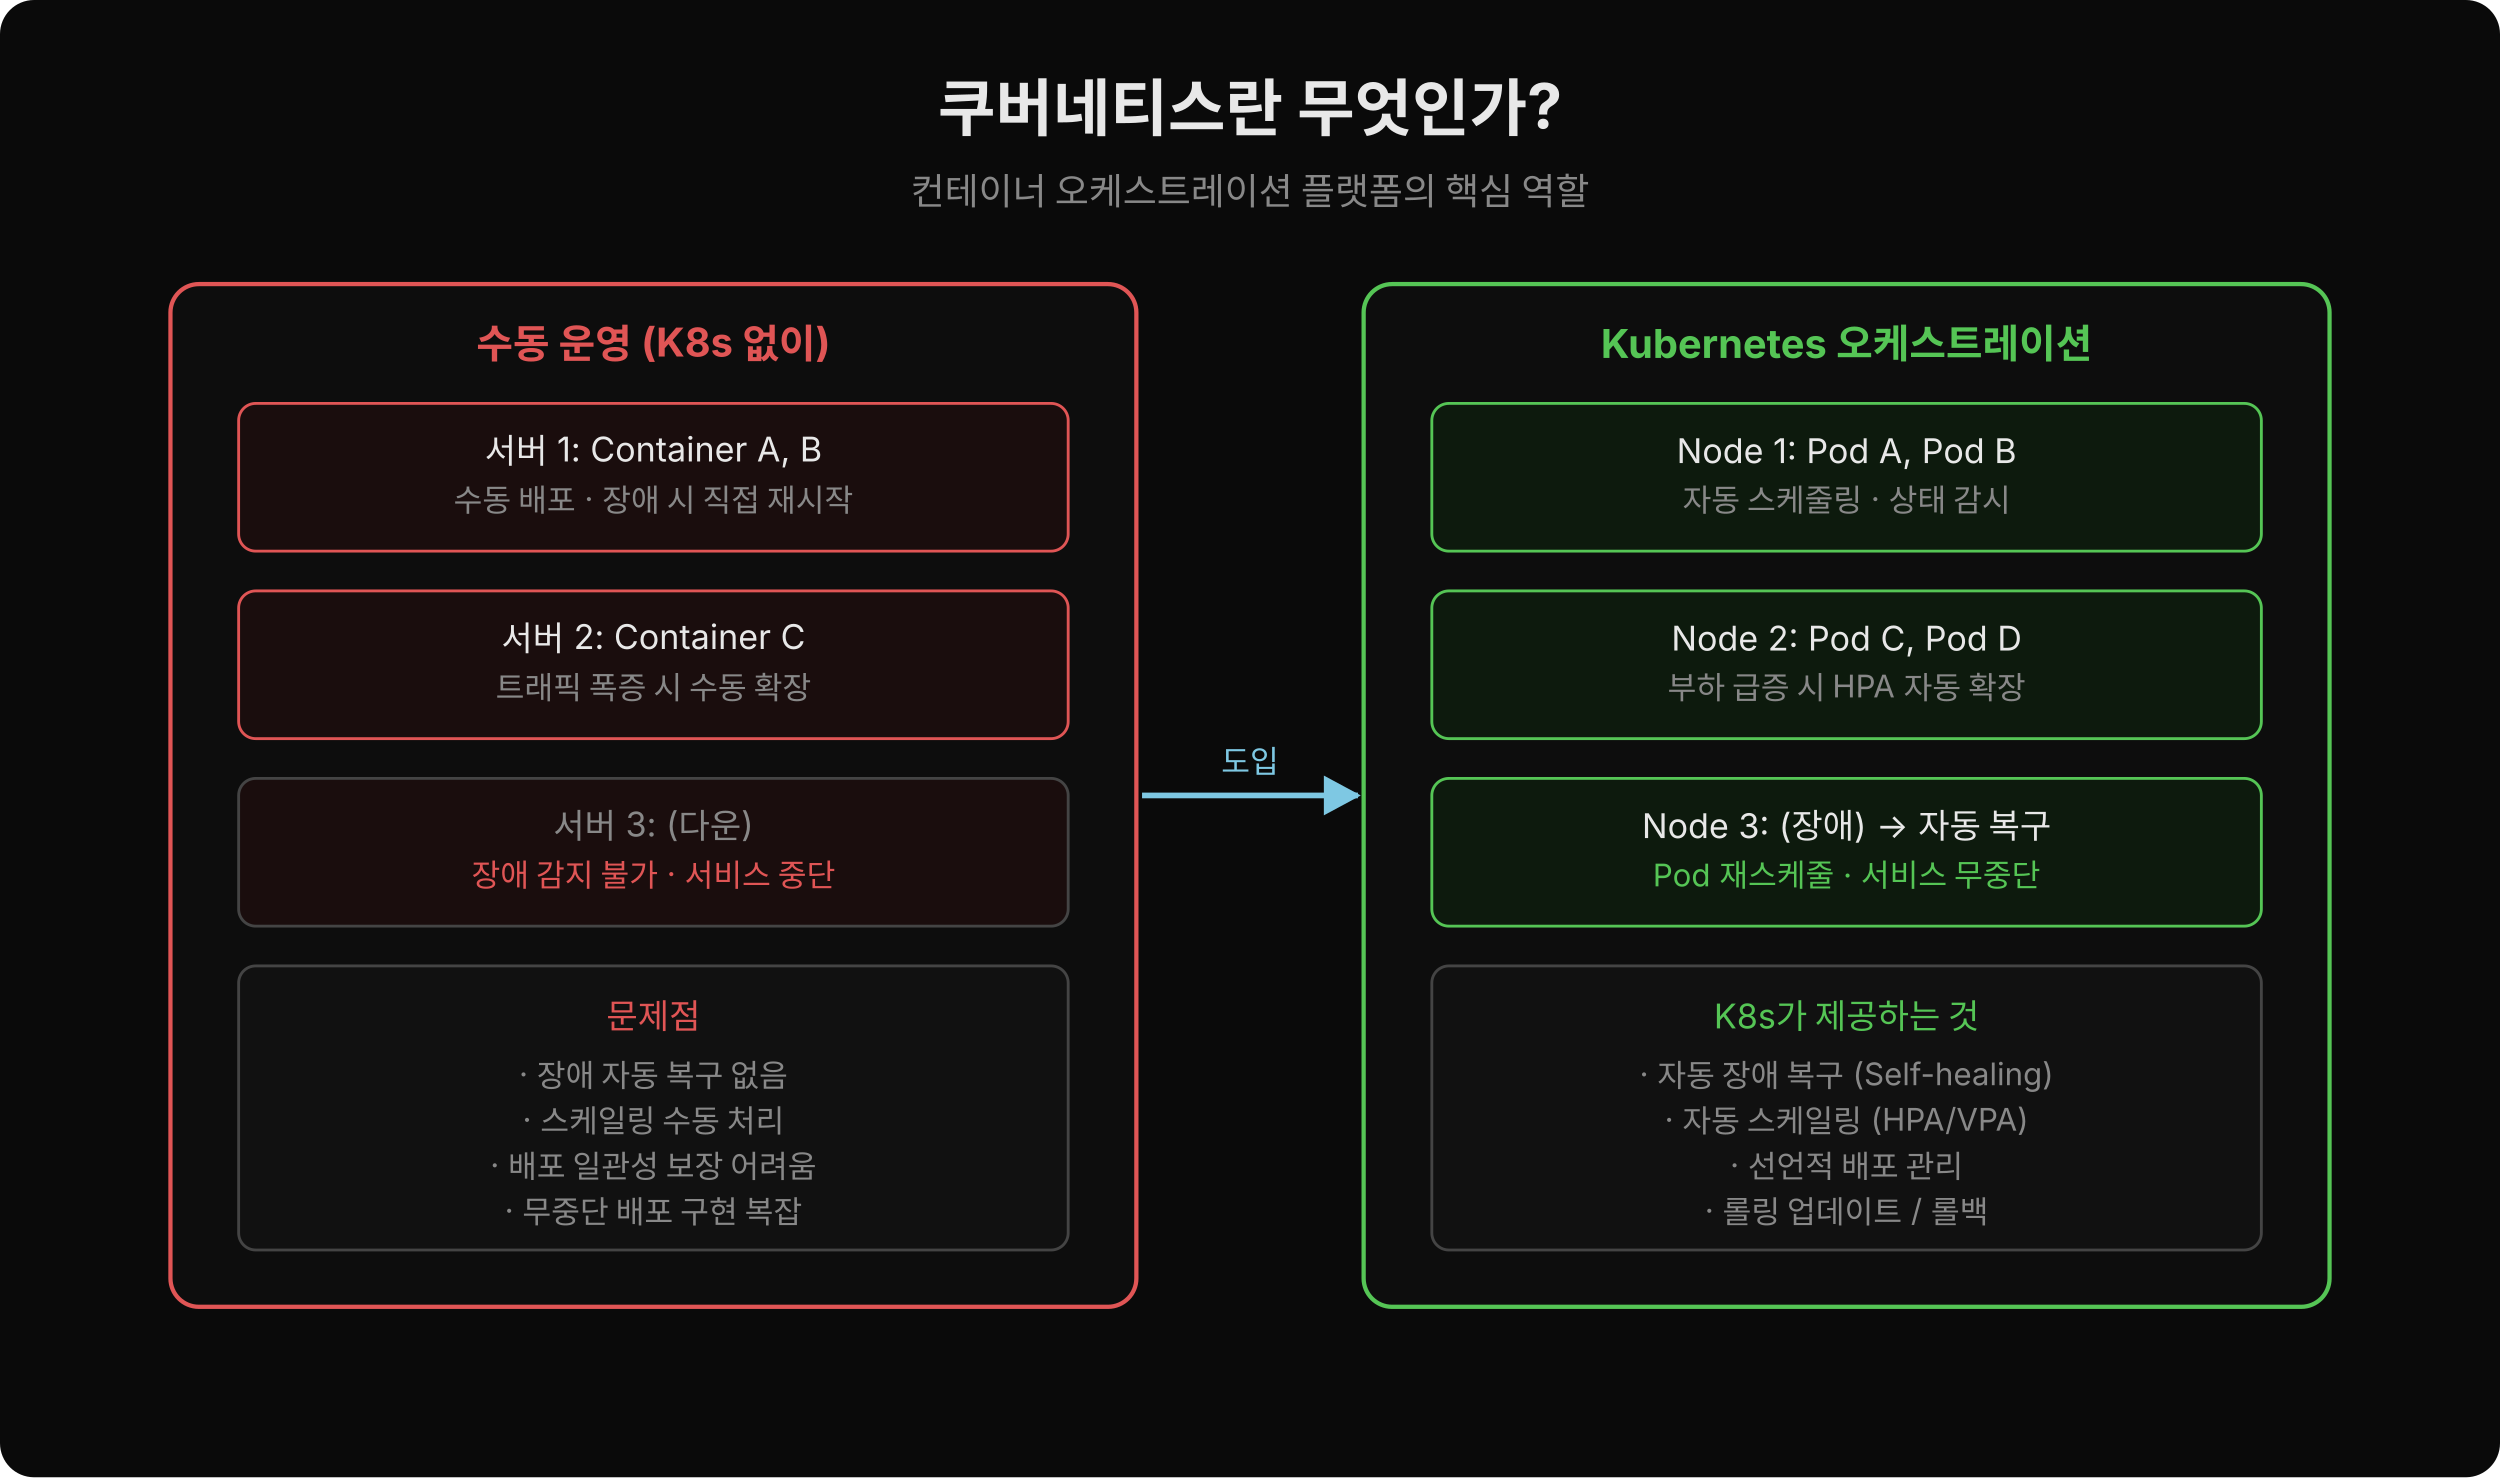
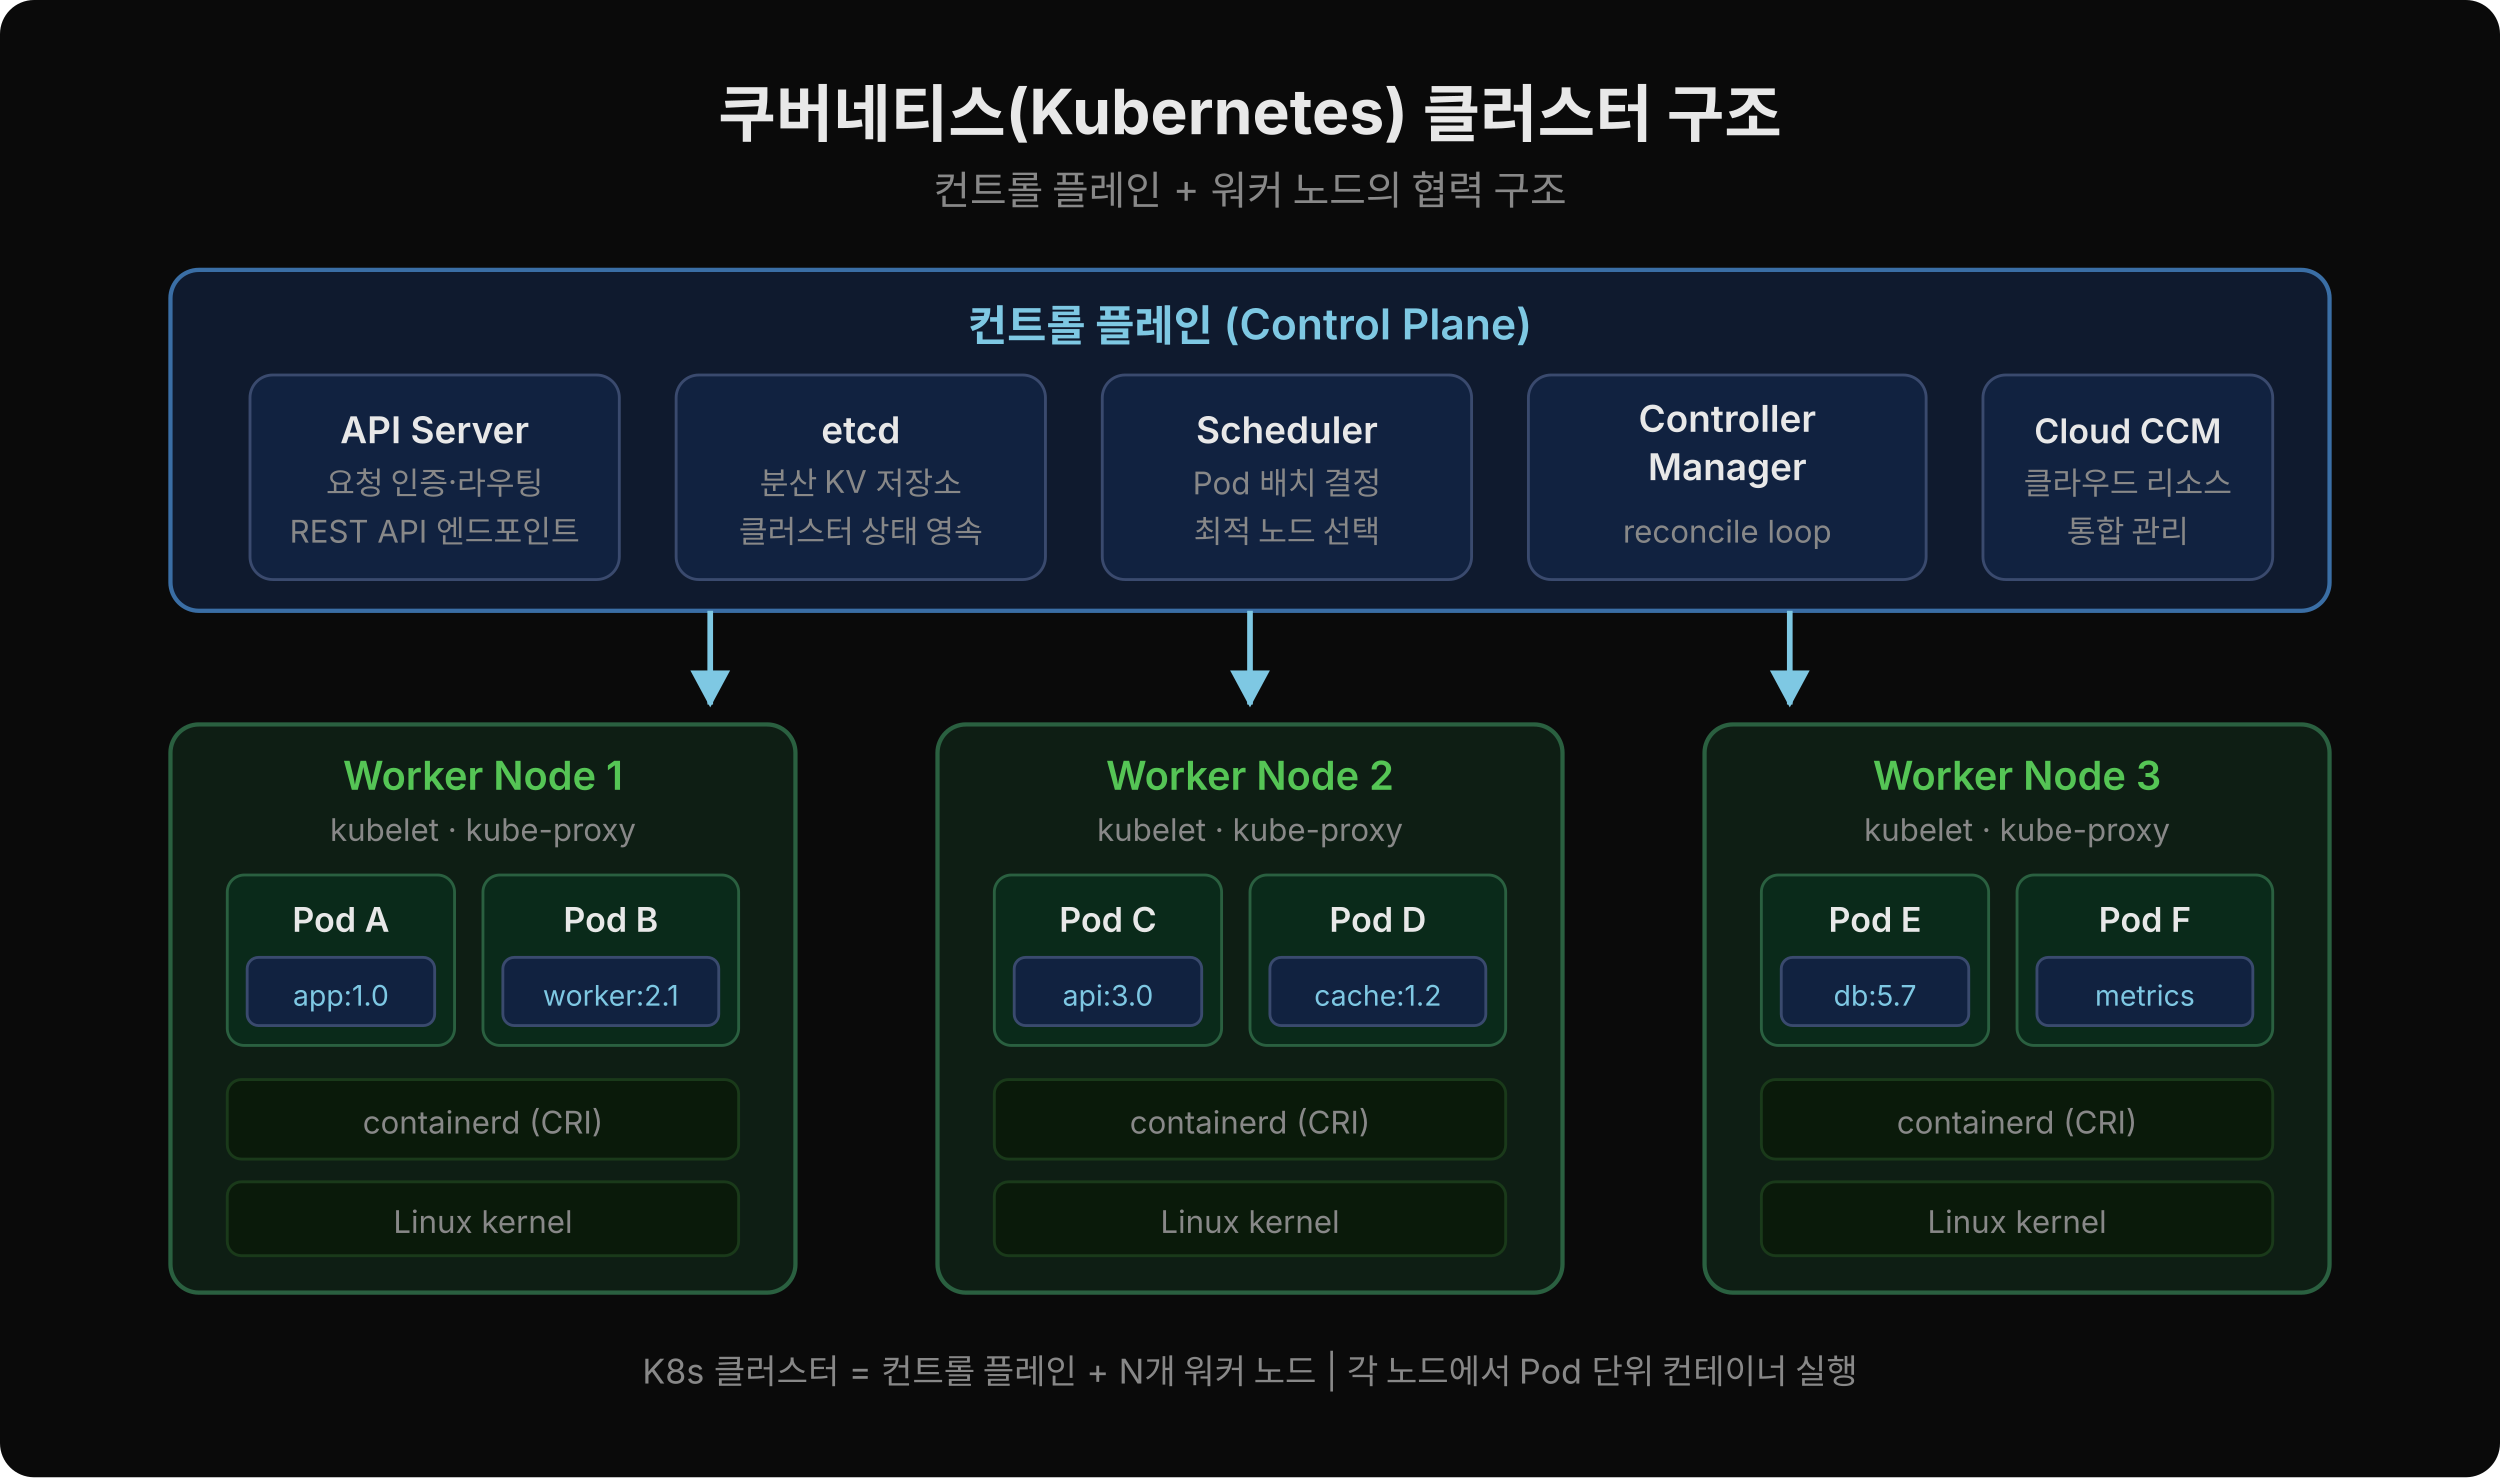
<svg xmlns="http://www.w3.org/2000/svg" width="880" height="520" viewBox="0 0 880 520">
  <defs>
-     <marker id="arr" viewBox="0 0 14 14" refX="12" refY="7" markerUnits="userSpaceOnUse" markerWidth="14" markerHeight="14" orient="auto">
+     <marker id="arr1" viewBox="0 0 14 14" refX="12" refY="7" markerUnits="userSpaceOnUse" markerWidth="14" markerHeight="14" orient="auto">
      <path d="M 0 0 L 13 7 L 0 14 z" fill="#7ec8e3" />
    </marker>
  </defs>
  <rect width="880" height="520" fill="#0a0a0a" rx="12" />
-   <text x="440" y="46" text-anchor="middle" font-family="'Wanted Sans Variable','Wanted Sans',-apple-system,sans-serif" font-size="22" font-weight="700" fill="#e8e8e8">쿠버네티스란 무엇인가?</text>
-   <text x="440" y="72" text-anchor="middle" font-family="'Wanted Sans Variable','Wanted Sans',-apple-system,sans-serif" font-size="13" fill="#888">컨테이너 오케스트레이션 플랫폼의 핵심 역할</text>
-   <rect x="60" y="100" width="340" height="360" rx="10" fill="#0d0d0d" stroke="#e05555" stroke-width="1.5" />
-   <text x="230" y="126" text-anchor="middle" font-family="'Wanted Sans Variable','Wanted Sans',-apple-system,sans-serif" font-size="14" font-weight="700" fill="#e05555">수동 운영 (K8s 없이)</text>
-   <rect x="84" y="142" width="292" height="52" rx="6" fill="#1a0d0d" stroke="#e05555" stroke-width="1" />
-   <text x="230" y="163" text-anchor="middle" font-family="'Wanted Sans Variable','Wanted Sans',-apple-system,sans-serif" font-size="12" fill="#e8e8e8">서버 1: Container A, B</text>
-   <text x="230" y="180" text-anchor="middle" font-family="'Wanted Sans Variable','Wanted Sans',-apple-system,sans-serif" font-size="11" fill="#888">수동 배포 · 장애 시 직접 재시작</text>
-   <rect x="84" y="208" width="292" height="52" rx="6" fill="#1a0d0d" stroke="#e05555" stroke-width="1" />
-   <text x="230" y="229" text-anchor="middle" font-family="'Wanted Sans Variable','Wanted Sans',-apple-system,sans-serif" font-size="12" fill="#e8e8e8">서버 2: Container C</text>
-   <text x="230" y="246" text-anchor="middle" font-family="'Wanted Sans Variable','Wanted Sans',-apple-system,sans-serif" font-size="11" fill="#888">트래픽 폭증 시 수동 확장</text>
-   <rect x="84" y="274" width="292" height="52" rx="6" fill="#1a0d0d" stroke="#444" stroke-width="1" />
-   <text x="230" y="295" text-anchor="middle" font-family="'Wanted Sans Variable','Wanted Sans',-apple-system,sans-serif" font-size="12" fill="#888">서버 3: (다운)</text>
-   <text x="230" y="312" text-anchor="middle" font-family="'Wanted Sans Variable','Wanted Sans',-apple-system,sans-serif" font-size="11" fill="#e05555">장애 감지 불가 · 서비스 중단</text>
-   <rect x="84" y="340" width="292" height="100" rx="6" fill="#111" stroke="#444" stroke-width="1" />
-   <text x="230" y="362" text-anchor="middle" font-family="'Wanted Sans Variable','Wanted Sans',-apple-system,sans-serif" font-size="12" fill="#e05555">문제점</text>
-   <text x="230" y="382" text-anchor="middle" font-family="'Wanted Sans Variable','Wanted Sans',-apple-system,sans-serif" font-size="11" fill="#888">· 장애 자동 복구 없음</text>
-   <text x="230" y="398" text-anchor="middle" font-family="'Wanted Sans Variable','Wanted Sans',-apple-system,sans-serif" font-size="11" fill="#888">· 스케일링 수동 처리</text>
-   <text x="230" y="414" text-anchor="middle" font-family="'Wanted Sans Variable','Wanted Sans',-apple-system,sans-serif" font-size="11" fill="#888">· 배포 일관성 보장 어려움</text>
-   <text x="230" y="430" text-anchor="middle" font-family="'Wanted Sans Variable','Wanted Sans',-apple-system,sans-serif" font-size="11" fill="#888">· 무중단 배포 구현 복잡</text>
-   <rect x="480" y="100" width="340" height="360" rx="10" fill="#0d0d0d" stroke="#55c555" stroke-width="1.5" />
-   <text x="650" y="126" text-anchor="middle" font-family="'Wanted Sans Variable','Wanted Sans',-apple-system,sans-serif" font-size="14" font-weight="700" fill="#55c555">Kubernetes 오케스트레이션</text>
-   <rect x="504" y="142" width="292" height="52" rx="6" fill="#0d1a0d" stroke="#55c555" stroke-width="1" />
-   <text x="650" y="163" text-anchor="middle" font-family="'Wanted Sans Variable','Wanted Sans',-apple-system,sans-serif" font-size="12" fill="#e8e8e8">Node 1: Pod A, Pod B</text>
-   <text x="650" y="180" text-anchor="middle" font-family="'Wanted Sans Variable','Wanted Sans',-apple-system,sans-serif" font-size="11" fill="#888">자동 스케줄링 · 상태 감시</text>
-   <rect x="504" y="208" width="292" height="52" rx="6" fill="#0d1a0d" stroke="#55c555" stroke-width="1" />
-   <text x="650" y="229" text-anchor="middle" font-family="'Wanted Sans Variable','Wanted Sans',-apple-system,sans-serif" font-size="12" fill="#e8e8e8">Node 2: Pod C, Pod D</text>
-   <text x="650" y="246" text-anchor="middle" font-family="'Wanted Sans Variable','Wanted Sans',-apple-system,sans-serif" font-size="11" fill="#888">부하 급증 시 HPA 자동 확장</text>
-   <rect x="504" y="274" width="292" height="52" rx="6" fill="#0d1a0d" stroke="#55c555" stroke-width="1" />
-   <text x="650" y="295" text-anchor="middle" font-family="'Wanted Sans Variable','Wanted Sans',-apple-system,sans-serif" font-size="12" fill="#e8e8e8">Node 3: (장애) → 자동 복구</text>
-   <text x="650" y="312" text-anchor="middle" font-family="'Wanted Sans Variable','Wanted Sans',-apple-system,sans-serif" font-size="11" fill="#55c555">Pod 재스케줄 · 서비스 무중단</text>
-   <rect x="504" y="340" width="292" height="100" rx="6" fill="#111" stroke="#444" stroke-width="1" />
-   <text x="650" y="362" text-anchor="middle" font-family="'Wanted Sans Variable','Wanted Sans',-apple-system,sans-serif" font-size="12" fill="#55c555">K8s가 제공하는 것</text>
-   <text x="650" y="382" text-anchor="middle" font-family="'Wanted Sans Variable','Wanted Sans',-apple-system,sans-serif" font-size="11" fill="#888">· 자동 장애 복구 (Self-healing)</text>
-   <text x="650" y="398" text-anchor="middle" font-family="'Wanted Sans Variable','Wanted Sans',-apple-system,sans-serif" font-size="11" fill="#888">· 자동 스케일링 (HPA/VPA)</text>
-   <text x="650" y="414" text-anchor="middle" font-family="'Wanted Sans Variable','Wanted Sans',-apple-system,sans-serif" font-size="11" fill="#888">· 선언적 배포 관리</text>
-   <text x="650" y="430" text-anchor="middle" font-family="'Wanted Sans Variable','Wanted Sans',-apple-system,sans-serif" font-size="11" fill="#888">· 롤링 업데이트 / 롤백</text>
-   <line x1="402" y1="280" x2="478" y2="280" stroke="#7ec8e3" stroke-width="2" marker-end="url(#arr)" />
-   <text x="440" y="272" text-anchor="middle" font-family="'Wanted Sans Variable','Wanted Sans',-apple-system,sans-serif" font-size="11" fill="#7ec8e3">도입</text>
+   <text x="440" y="48" font-family="'Wanted Sans Variable','Wanted Sans',-apple-system,sans-serif" font-size="22" font-weight="700" fill="#e8e8e8" text-anchor="middle">쿠버네티스(Kubernetes) 클러스터 구조</text>
+   <text x="440" y="72" font-family="'Wanted Sans Variable','Wanted Sans',-apple-system,sans-serif" font-size="14" fill="#888" text-anchor="middle">컨트롤 플레인 + 워커 노드의 협력 구조</text>
+   <rect x="60" y="95" width="760" height="120" rx="10" fill="#0f1a2e" stroke="#3a6ea5" stroke-width="1.5" />
+   <text x="440" y="120" font-family="'Wanted Sans Variable','Wanted Sans',-apple-system,sans-serif" font-size="15" font-weight="600" fill="#7ec8e3" text-anchor="middle">컨트롤 플레인 (Control Plane)</text>
+   <rect x="88" y="132" width="130" height="72" rx="8" fill="#112240" stroke="#3a4a6e" stroke-width="1" />
+   <text x="153" y="156" font-family="'Wanted Sans Variable','Wanted Sans',-apple-system,sans-serif" font-size="13" font-weight="600" fill="#e8e8e8" text-anchor="middle">API Server</text>
+   <text x="153" y="174" font-family="'Wanted Sans Variable','Wanted Sans',-apple-system,sans-serif" font-size="11" fill="#888" text-anchor="middle">요청 인증·라우팅</text>
+   <text x="153" y="191" font-family="'Wanted Sans Variable','Wanted Sans',-apple-system,sans-serif" font-size="11" fill="#888" text-anchor="middle">REST API 엔드포인트</text>
+   <rect x="238" y="132" width="130" height="72" rx="8" fill="#112240" stroke="#3a4a6e" stroke-width="1" />
+   <text x="303" y="156" font-family="'Wanted Sans Variable','Wanted Sans',-apple-system,sans-serif" font-size="13" font-weight="600" fill="#e8e8e8" text-anchor="middle">etcd</text>
+   <text x="303" y="174" font-family="'Wanted Sans Variable','Wanted Sans',-apple-system,sans-serif" font-size="11" fill="#888" text-anchor="middle">분산 KV 저장소</text>
+   <text x="303" y="191" font-family="'Wanted Sans Variable','Wanted Sans',-apple-system,sans-serif" font-size="11" fill="#888" text-anchor="middle">클러스터 상태 영속</text>
+   <rect x="388" y="132" width="130" height="72" rx="8" fill="#112240" stroke="#3a4a6e" stroke-width="1" />
+   <text x="453" y="156" font-family="'Wanted Sans Variable','Wanted Sans',-apple-system,sans-serif" font-size="13" font-weight="600" fill="#e8e8e8" text-anchor="middle">Scheduler</text>
+   <text x="453" y="174" font-family="'Wanted Sans Variable','Wanted Sans',-apple-system,sans-serif" font-size="11" fill="#888" text-anchor="middle">Pod 배치 결정</text>
+   <text x="453" y="191" font-family="'Wanted Sans Variable','Wanted Sans',-apple-system,sans-serif" font-size="11" fill="#888" text-anchor="middle">최적 노드 선택</text>
+   <rect x="538" y="132" width="140" height="72" rx="8" fill="#112240" stroke="#3a4a6e" stroke-width="1" />
+   <text x="608" y="152" font-family="'Wanted Sans Variable','Wanted Sans',-apple-system,sans-serif" font-size="13" font-weight="600" fill="#e8e8e8" text-anchor="middle">Controller</text>
+   <text x="608" y="169" font-family="'Wanted Sans Variable','Wanted Sans',-apple-system,sans-serif" font-size="13" font-weight="600" fill="#e8e8e8" text-anchor="middle">Manager</text>
+   <text x="608" y="191" font-family="'Wanted Sans Variable','Wanted Sans',-apple-system,sans-serif" font-size="11" fill="#888" text-anchor="middle">reconcile loop</text>
+   <rect x="698" y="132" width="102" height="72" rx="8" fill="#112240" stroke="#3a4a6e" stroke-width="1" />
+   <text x="749" y="156" font-family="'Wanted Sans Variable','Wanted Sans',-apple-system,sans-serif" font-size="12" font-weight="600" fill="#e8e8e8" text-anchor="middle">Cloud CCM</text>
+   <text x="749" y="174" font-family="'Wanted Sans Variable','Wanted Sans',-apple-system,sans-serif" font-size="11" fill="#888" text-anchor="middle">클라우드 리소스</text>
+   <text x="749" y="191" font-family="'Wanted Sans Variable','Wanted Sans',-apple-system,sans-serif" font-size="11" fill="#888" text-anchor="middle">통합 관리</text>
+   <line x1="250" y1="215" x2="250" y2="248" stroke="#7ec8e3" stroke-width="2" marker-end="url(#arr1)" />
+   <line x1="440" y1="215" x2="440" y2="248" stroke="#7ec8e3" stroke-width="2" marker-end="url(#arr1)" />
+   <line x1="630" y1="215" x2="630" y2="248" stroke="#7ec8e3" stroke-width="2" marker-end="url(#arr1)" />
+   <rect x="60" y="255" width="220" height="200" rx="10" fill="#0e1e14" stroke="#2a6040" stroke-width="1.5" />
+   <text x="170" y="278" font-family="'Wanted Sans Variable','Wanted Sans',-apple-system,sans-serif" font-size="14" font-weight="600" fill="#55c555" text-anchor="middle">Worker Node 1</text>
+   <text x="170" y="296" font-family="'Wanted Sans Variable','Wanted Sans',-apple-system,sans-serif" font-size="11" fill="#888" text-anchor="middle">kubelet · kube-proxy</text>
+   <rect x="80" y="308" width="80" height="60" rx="6" fill="#0a2a1a" stroke="#2a6040" stroke-width="1" />
+   <text x="120" y="328" font-family="'Wanted Sans Variable','Wanted Sans',-apple-system,sans-serif" font-size="12" font-weight="600" fill="#e8e8e8" text-anchor="middle">Pod A</text>
+   <rect x="87" y="337" width="66" height="24" rx="4" fill="#112240" stroke="#3a4a6e" stroke-width="1" />
+   <text x="120" y="354" font-family="'Wanted Sans Variable','Wanted Sans',-apple-system,sans-serif" font-size="10" fill="#7ec8e3" text-anchor="middle">app:1.0</text>
+   <rect x="170" y="308" width="90" height="60" rx="6" fill="#0a2a1a" stroke="#2a6040" stroke-width="1" />
+   <text x="215" y="328" font-family="'Wanted Sans Variable','Wanted Sans',-apple-system,sans-serif" font-size="12" font-weight="600" fill="#e8e8e8" text-anchor="middle">Pod B</text>
+   <rect x="177" y="337" width="76" height="24" rx="4" fill="#112240" stroke="#3a4a6e" stroke-width="1" />
+   <text x="215" y="354" font-family="'Wanted Sans Variable','Wanted Sans',-apple-system,sans-serif" font-size="10" fill="#7ec8e3" text-anchor="middle">worker:2.1</text>
+   <rect x="80" y="380" width="180" height="28" rx="5" fill="#0a1a0a" stroke="#1a3a1a" stroke-width="1" />
+   <text x="170" y="399" font-family="'Wanted Sans Variable','Wanted Sans',-apple-system,sans-serif" font-size="11" fill="#888" text-anchor="middle">containerd (CRI)</text>
+   <rect x="80" y="416" width="180" height="26" rx="5" fill="#0a1a0a" stroke="#1a3a1a" stroke-width="1" />
+   <text x="170" y="434" font-family="'Wanted Sans Variable','Wanted Sans',-apple-system,sans-serif" font-size="11" fill="#888" text-anchor="middle">Linux kernel</text>
+   <rect x="330" y="255" width="220" height="200" rx="10" fill="#0e1e14" stroke="#2a6040" stroke-width="1.5" />
+   <text x="440" y="278" font-family="'Wanted Sans Variable','Wanted Sans',-apple-system,sans-serif" font-size="14" font-weight="600" fill="#55c555" text-anchor="middle">Worker Node 2</text>
+   <text x="440" y="296" font-family="'Wanted Sans Variable','Wanted Sans',-apple-system,sans-serif" font-size="11" fill="#888" text-anchor="middle">kubelet · kube-proxy</text>
+   <rect x="350" y="308" width="80" height="60" rx="6" fill="#0a2a1a" stroke="#2a6040" stroke-width="1" />
+   <text x="390" y="328" font-family="'Wanted Sans Variable','Wanted Sans',-apple-system,sans-serif" font-size="12" font-weight="600" fill="#e8e8e8" text-anchor="middle">Pod C</text>
+   <rect x="357" y="337" width="66" height="24" rx="4" fill="#112240" stroke="#3a4a6e" stroke-width="1" />
+   <text x="390" y="354" font-family="'Wanted Sans Variable','Wanted Sans',-apple-system,sans-serif" font-size="10" fill="#7ec8e3" text-anchor="middle">api:3.0</text>
+   <rect x="440" y="308" width="90" height="60" rx="6" fill="#0a2a1a" stroke="#2a6040" stroke-width="1" />
+   <text x="485" y="328" font-family="'Wanted Sans Variable','Wanted Sans',-apple-system,sans-serif" font-size="12" font-weight="600" fill="#e8e8e8" text-anchor="middle">Pod D</text>
+   <rect x="447" y="337" width="76" height="24" rx="4" fill="#112240" stroke="#3a4a6e" stroke-width="1" />
+   <text x="485" y="354" font-family="'Wanted Sans Variable','Wanted Sans',-apple-system,sans-serif" font-size="10" fill="#7ec8e3" text-anchor="middle">cache:1.2</text>
+   <rect x="350" y="380" width="180" height="28" rx="5" fill="#0a1a0a" stroke="#1a3a1a" stroke-width="1" />
+   <text x="440" y="399" font-family="'Wanted Sans Variable','Wanted Sans',-apple-system,sans-serif" font-size="11" fill="#888" text-anchor="middle">containerd (CRI)</text>
+   <rect x="350" y="416" width="180" height="26" rx="5" fill="#0a1a0a" stroke="#1a3a1a" stroke-width="1" />
+   <text x="440" y="434" font-family="'Wanted Sans Variable','Wanted Sans',-apple-system,sans-serif" font-size="11" fill="#888" text-anchor="middle">Linux kernel</text>
+   <rect x="600" y="255" width="220" height="200" rx="10" fill="#0e1e14" stroke="#2a6040" stroke-width="1.5" />
+   <text x="710" y="278" font-family="'Wanted Sans Variable','Wanted Sans',-apple-system,sans-serif" font-size="14" font-weight="600" fill="#55c555" text-anchor="middle">Worker Node 3</text>
+   <text x="710" y="296" font-family="'Wanted Sans Variable','Wanted Sans',-apple-system,sans-serif" font-size="11" fill="#888" text-anchor="middle">kubelet · kube-proxy</text>
+   <rect x="620" y="308" width="80" height="60" rx="6" fill="#0a2a1a" stroke="#2a6040" stroke-width="1" />
+   <text x="660" y="328" font-family="'Wanted Sans Variable','Wanted Sans',-apple-system,sans-serif" font-size="12" font-weight="600" fill="#e8e8e8" text-anchor="middle">Pod E</text>
+   <rect x="627" y="337" width="66" height="24" rx="4" fill="#112240" stroke="#3a4a6e" stroke-width="1" />
+   <text x="660" y="354" font-family="'Wanted Sans Variable','Wanted Sans',-apple-system,sans-serif" font-size="10" fill="#7ec8e3" text-anchor="middle">db:5.7</text>
+   <rect x="710" y="308" width="90" height="60" rx="6" fill="#0a2a1a" stroke="#2a6040" stroke-width="1" />
+   <text x="755" y="328" font-family="'Wanted Sans Variable','Wanted Sans',-apple-system,sans-serif" font-size="12" font-weight="600" fill="#e8e8e8" text-anchor="middle">Pod F</text>
+   <rect x="717" y="337" width="76" height="24" rx="4" fill="#112240" stroke="#3a4a6e" stroke-width="1" />
+   <text x="755" y="354" font-family="'Wanted Sans Variable','Wanted Sans',-apple-system,sans-serif" font-size="10" fill="#7ec8e3" text-anchor="middle">metrics</text>
+   <rect x="620" y="380" width="180" height="28" rx="5" fill="#0a1a0a" stroke="#1a3a1a" stroke-width="1" />
+   <text x="710" y="399" font-family="'Wanted Sans Variable','Wanted Sans',-apple-system,sans-serif" font-size="11" fill="#888" text-anchor="middle">containerd (CRI)</text>
+   <rect x="620" y="416" width="180" height="26" rx="5" fill="#0a1a0a" stroke="#1a3a1a" stroke-width="1" />
+   <text x="710" y="434" font-family="'Wanted Sans Variable','Wanted Sans',-apple-system,sans-serif" font-size="11" fill="#888" text-anchor="middle">Linux kernel</text>
+   <text x="440" y="487" font-family="'Wanted Sans Variable','Wanted Sans',-apple-system,sans-serif" font-size="12" fill="#888" text-anchor="middle">K8s 클러스터 = 컨트롤 플레인 + N개 워커 노드 | 각 노드에서 Pod 단위 컨테이너 실행</text>
</svg>
